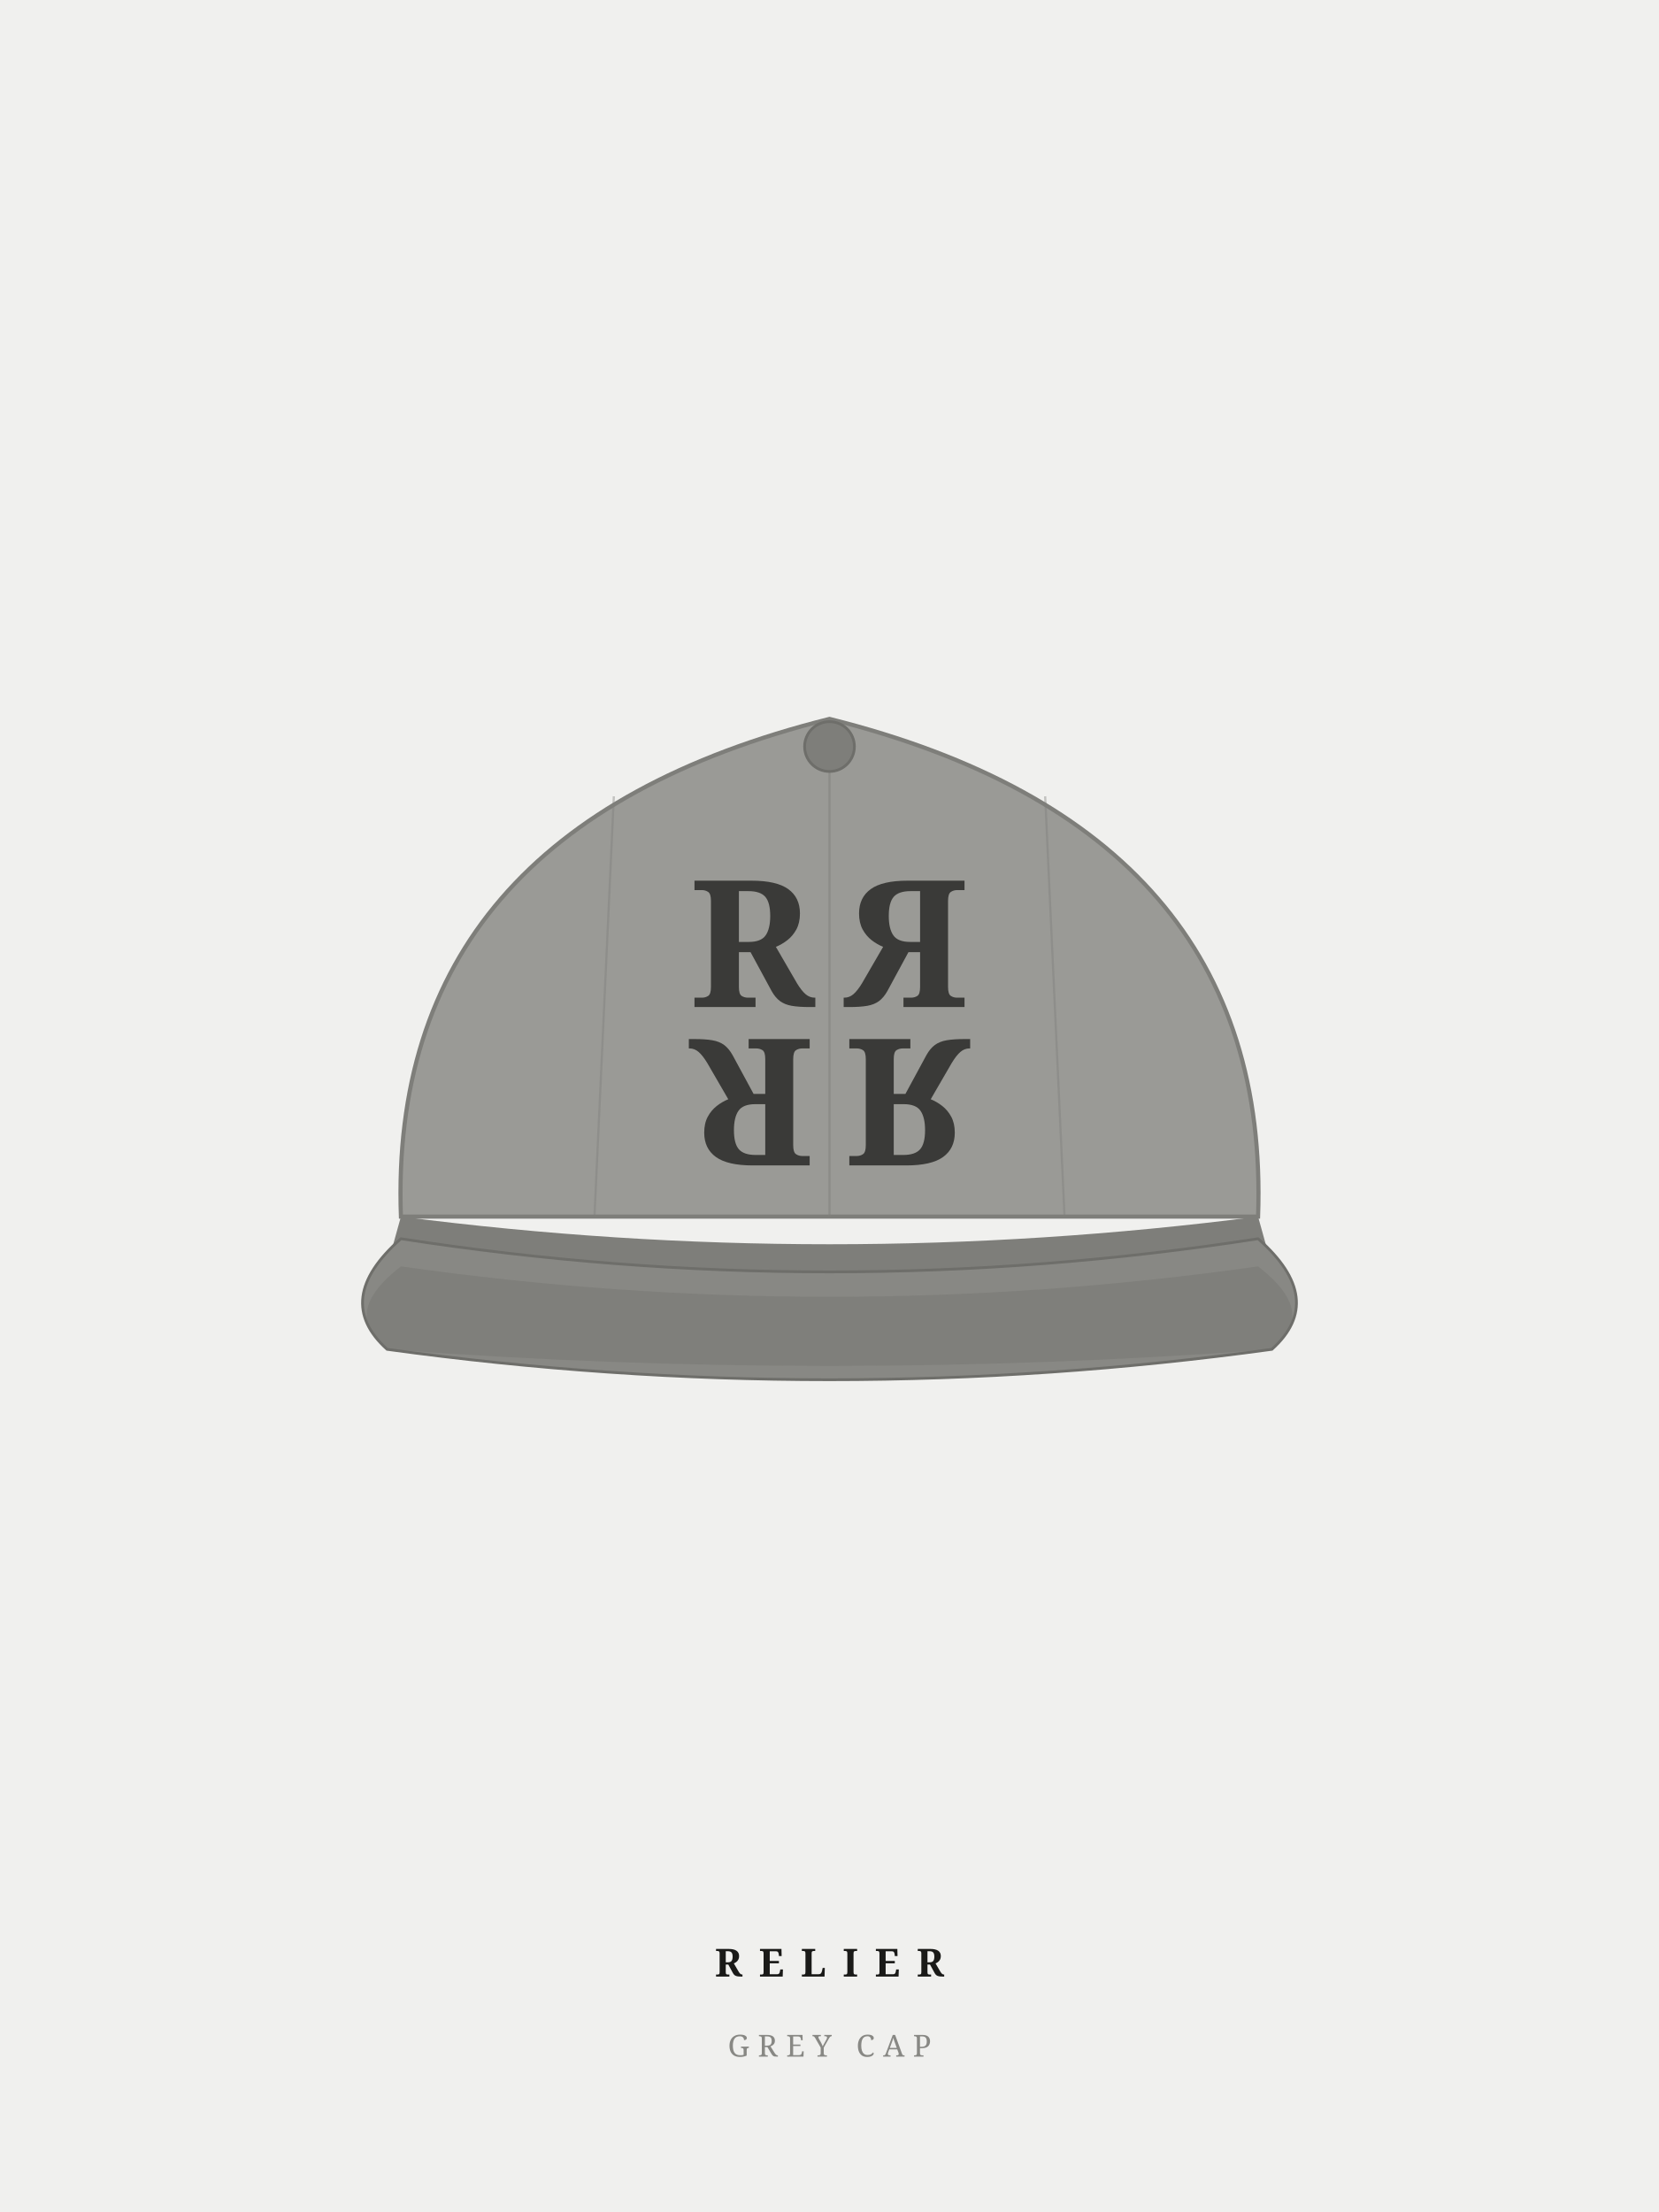
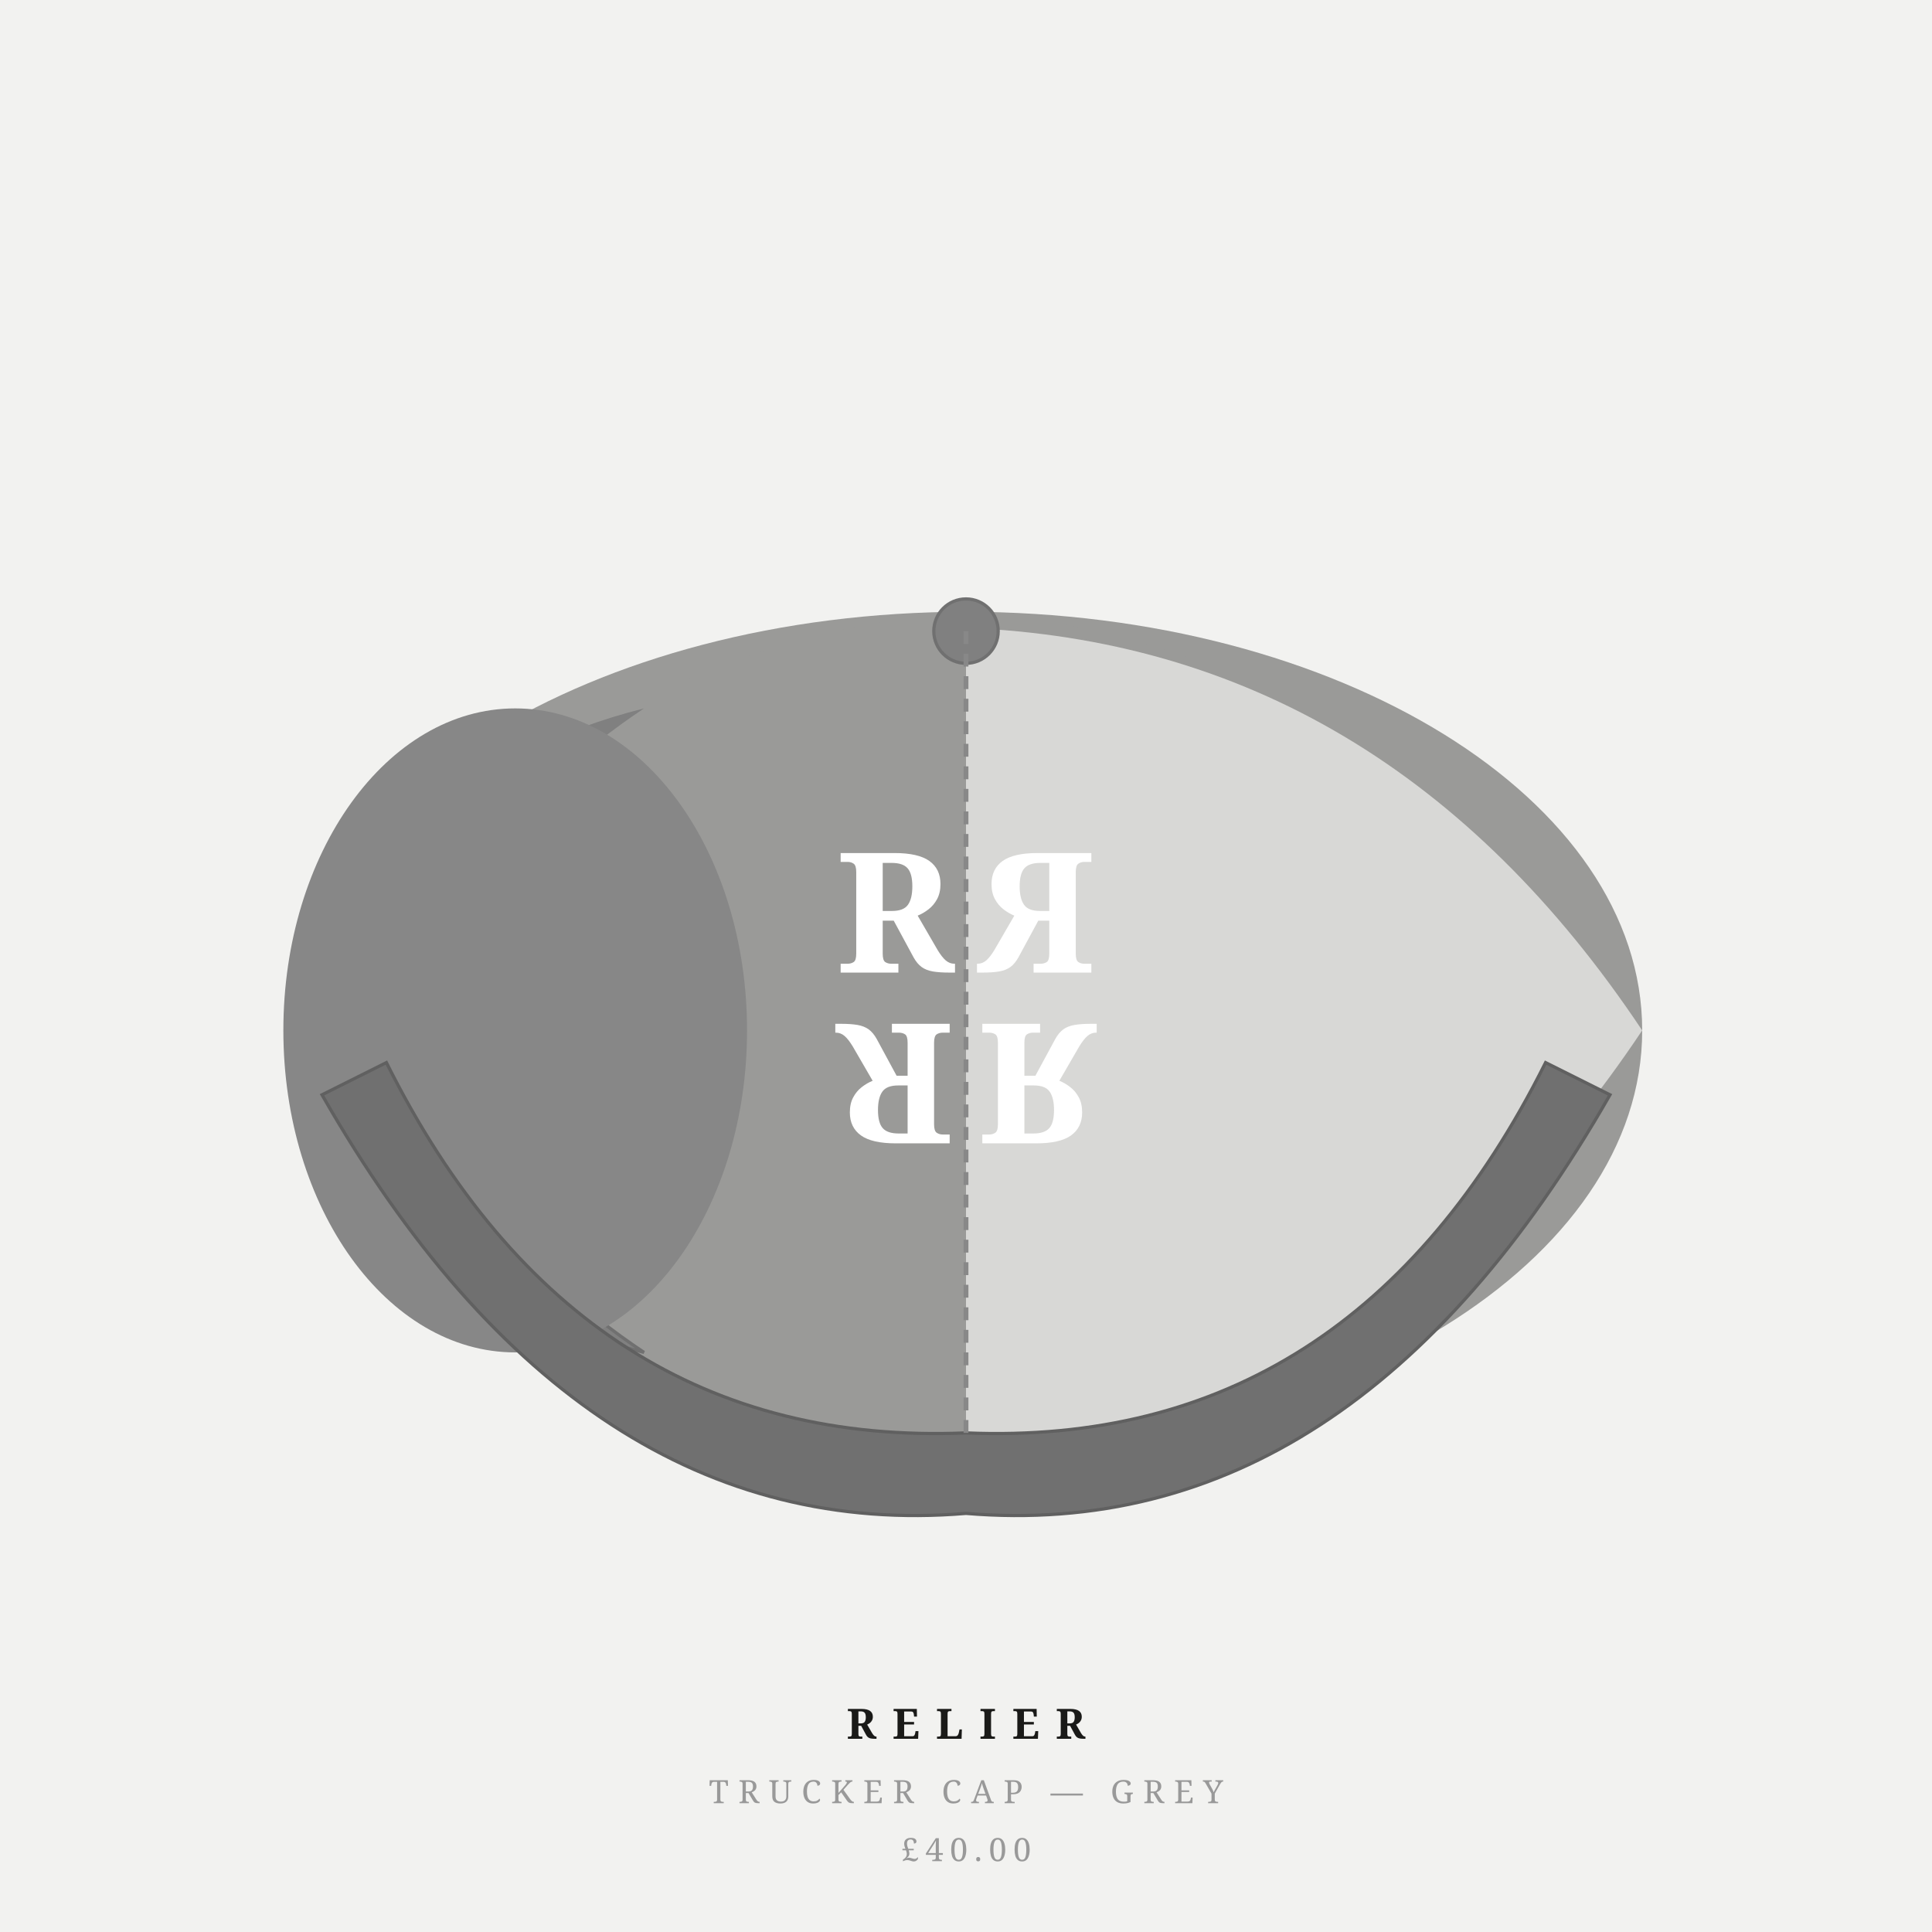
- <svg xmlns="http://www.w3.org/2000/svg" viewBox="0 0 600 800">
-   <rect width="600" height="800" fill="#f0f0ee" />
-   <path d="M145,440 Q140,300 300,260 Q460,300 455,440 Z" fill="#9a9a96" stroke="#7e7e7a" stroke-width="1.5" />
-   <line x1="300" y1="262" x2="300" y2="440" stroke="#7e7e7a" stroke-width="0.8" opacity="0.5" />
-   <line x1="222" y1="288" x2="215" y2="440" stroke="#7e7e7a" stroke-width="0.8" opacity="0.4" />
-   <line x1="378" y1="288" x2="385" y2="440" stroke="#7e7e7a" stroke-width="0.8" opacity="0.4" />
-   <path d="M145,440 Q300,460 455,440 L460,458 Q300,480 140,458 Z" fill="#7e7e7a" />
-   <path d="M145,448 Q300,472 455,448 Q480,470 460,488 Q300,510 140,488 Q120,470 145,448 Z" fill="#888884" stroke="#6e6e6a" stroke-width="1" />
-   <path d="M145,458 Q300,480 455,458 Q477,475 460,488 Q300,500 140,488 Q123,475 145,458 Z" fill="#6e6e6a" opacity="0.35" />
-   <circle cx="300" cy="270" r="9" fill="#7e7e7a" stroke="#6e6e6a" stroke-width="1" />
-   <text transform="translate(272,342)" text-anchor="middle" dominant-baseline="middle" font-family="Georgia, serif" font-weight="900" font-size="64" fill="#1a1a18" opacity="0.75">R</text>
-   <text transform="translate(328,342) scale(-1,1)" text-anchor="middle" dominant-baseline="middle" font-family="Georgia, serif" font-weight="900" font-size="64" fill="#1a1a18" opacity="0.75">R</text>
-   <text transform="translate(272,398) scale(-1,-1)" text-anchor="middle" dominant-baseline="middle" font-family="Georgia, serif" font-weight="900" font-size="64" fill="#1a1a18" opacity="0.75">R</text>
-   <text transform="translate(328,398) scale(1,-1)" text-anchor="middle" dominant-baseline="middle" font-family="Georgia, serif" font-weight="900" font-size="64" fill="#1a1a18" opacity="0.75">R</text>
-   <text x="300" y="710" text-anchor="middle" dominant-baseline="middle" font-family="Georgia, serif" font-weight="700" font-size="14" fill="#1a1a18" letter-spacing="6">RELIER</text>
-   <text x="300" y="740" text-anchor="middle" dominant-baseline="middle" font-family="Georgia, serif" font-size="11" fill="#888884" letter-spacing="3">GREY CAP</text>
+ <svg xmlns="http://www.w3.org/2000/svg" viewBox="0 0 600 600">
+   <rect width="600" height="600" fill="#f2f2f0" />
+   <ellipse cx="300" cy="320" rx="210" ry="130" fill="#9a9a98" />
+   <ellipse cx="300" cy="320" rx="210" ry="130" fill="none" stroke="none" />
+   <path d="M300,190 Q430,200 510,320 Q430,440 300,450 Q170,440 90,320 Q170,200 300,190" fill="#9a9a98" />
+   <path d="M300,195 Q430,200 510,320 Q430,440 300,450" fill="#d8d8d6" />
+   <path d="M90,320 Q120,400 200,420 Q140,380 130,320" fill="#808080" stroke="#707070" stroke-width="1" />
+   <path d="M90,320 Q120,240 200,220 Q140,260 130,320" fill="#808080" />
+   <ellipse cx="160" cy="320" rx="72" ry="100" fill="#878787" />
+   <path d="M100,340 Q180,480 300,470 Q420,480 500,340 L480,330 Q420,450 300,445 Q180,450 120,330 Z" fill="#707070" stroke="#606060" stroke-width="1" />
+   <circle cx="300" cy="196" r="10" fill="#808080" stroke="#707070" stroke-width="1" />
+   <line x1="300" y1="196" x2="300" y2="448" stroke="#888" stroke-width="1.5" stroke-dasharray="4,3" />
+   <g transform="translate(300,310)">
+     <text text-anchor="middle" dominant-baseline="middle" font-family="Georgia,serif" font-weight="900" font-size="52" fill="#ffffff" transform="translate(-22,-26)">R</text>
+     <text text-anchor="middle" dominant-baseline="middle" font-family="Georgia,serif" font-weight="900" font-size="52" fill="#ffffff" transform="translate(22,-26) scale(-1,1)">R</text>
+     <text text-anchor="middle" dominant-baseline="middle" font-family="Georgia,serif" font-weight="900" font-size="52" fill="#ffffff" transform="translate(-22,26) scale(-1,-1)">R</text>
+     <text text-anchor="middle" dominant-baseline="middle" font-family="Georgia,serif" font-weight="900" font-size="52" fill="#ffffff" transform="translate(22,26) scale(1,-1)">R</text>
+   </g>
+   <text x="300" y="540" text-anchor="middle" font-family="Georgia,serif" font-weight="700" font-size="13" fill="#1a1a18" letter-spacing="5">RELIER</text>
+   <text x="300" y="560" text-anchor="middle" font-family="Georgia,serif" font-size="10" fill="#999" letter-spacing="3">TRUCKER CAP — GREY</text>
+   <text x="300" y="578" text-anchor="middle" font-family="Georgia,serif" font-size="10" fill="#999" letter-spacing="2">£40.00</text>
</svg>
